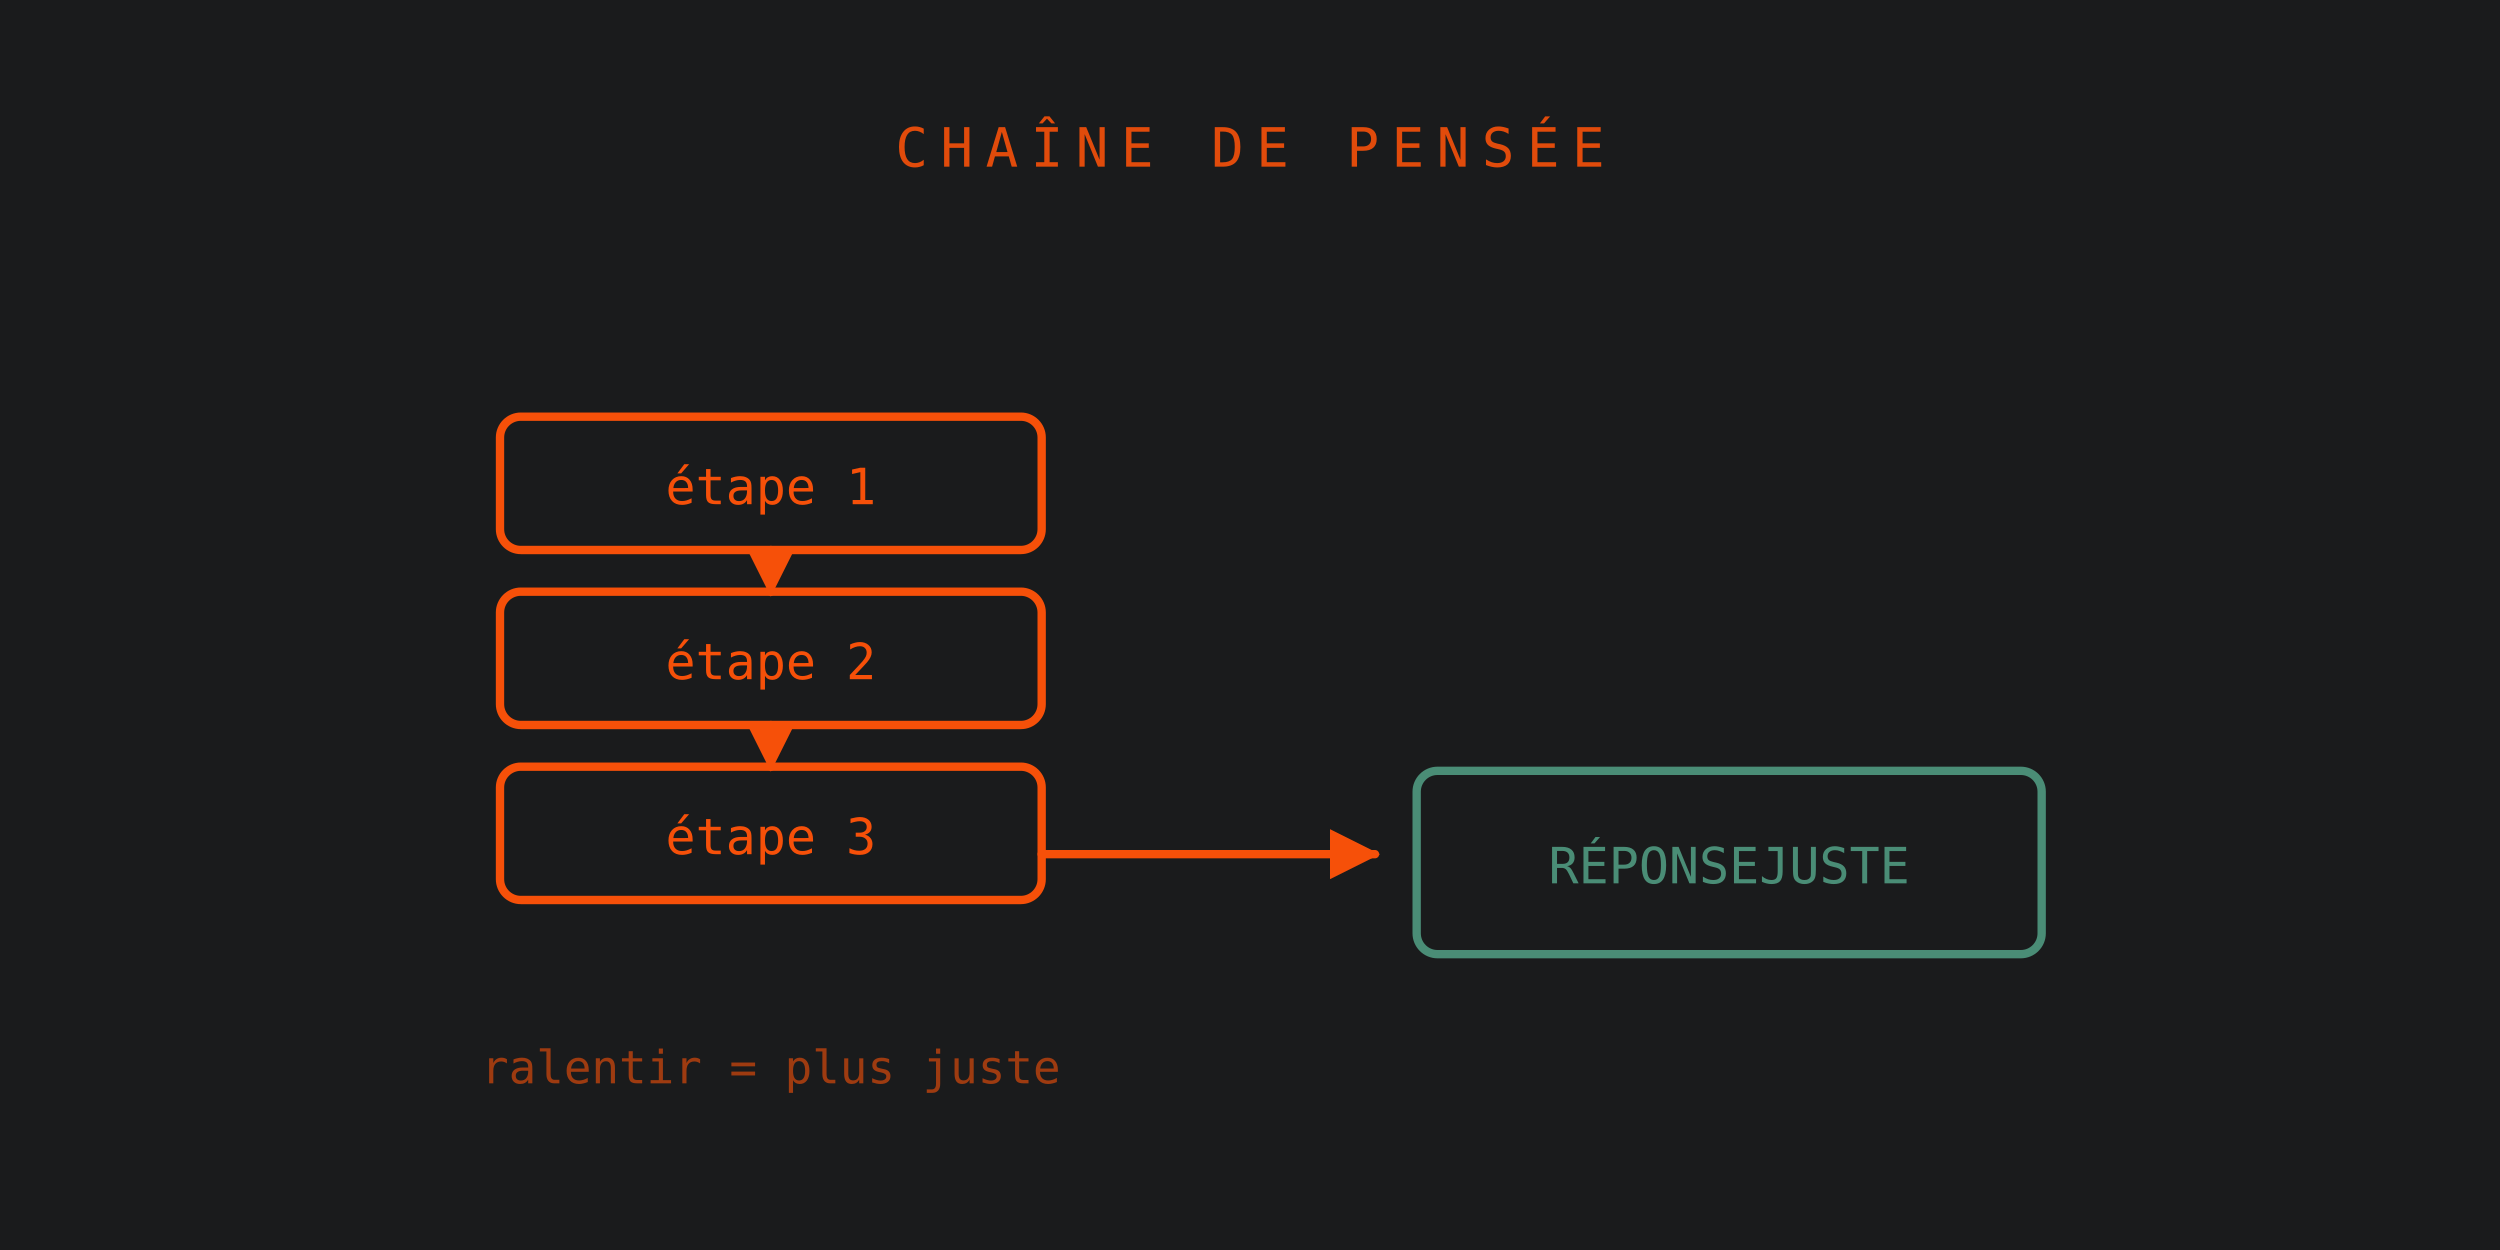
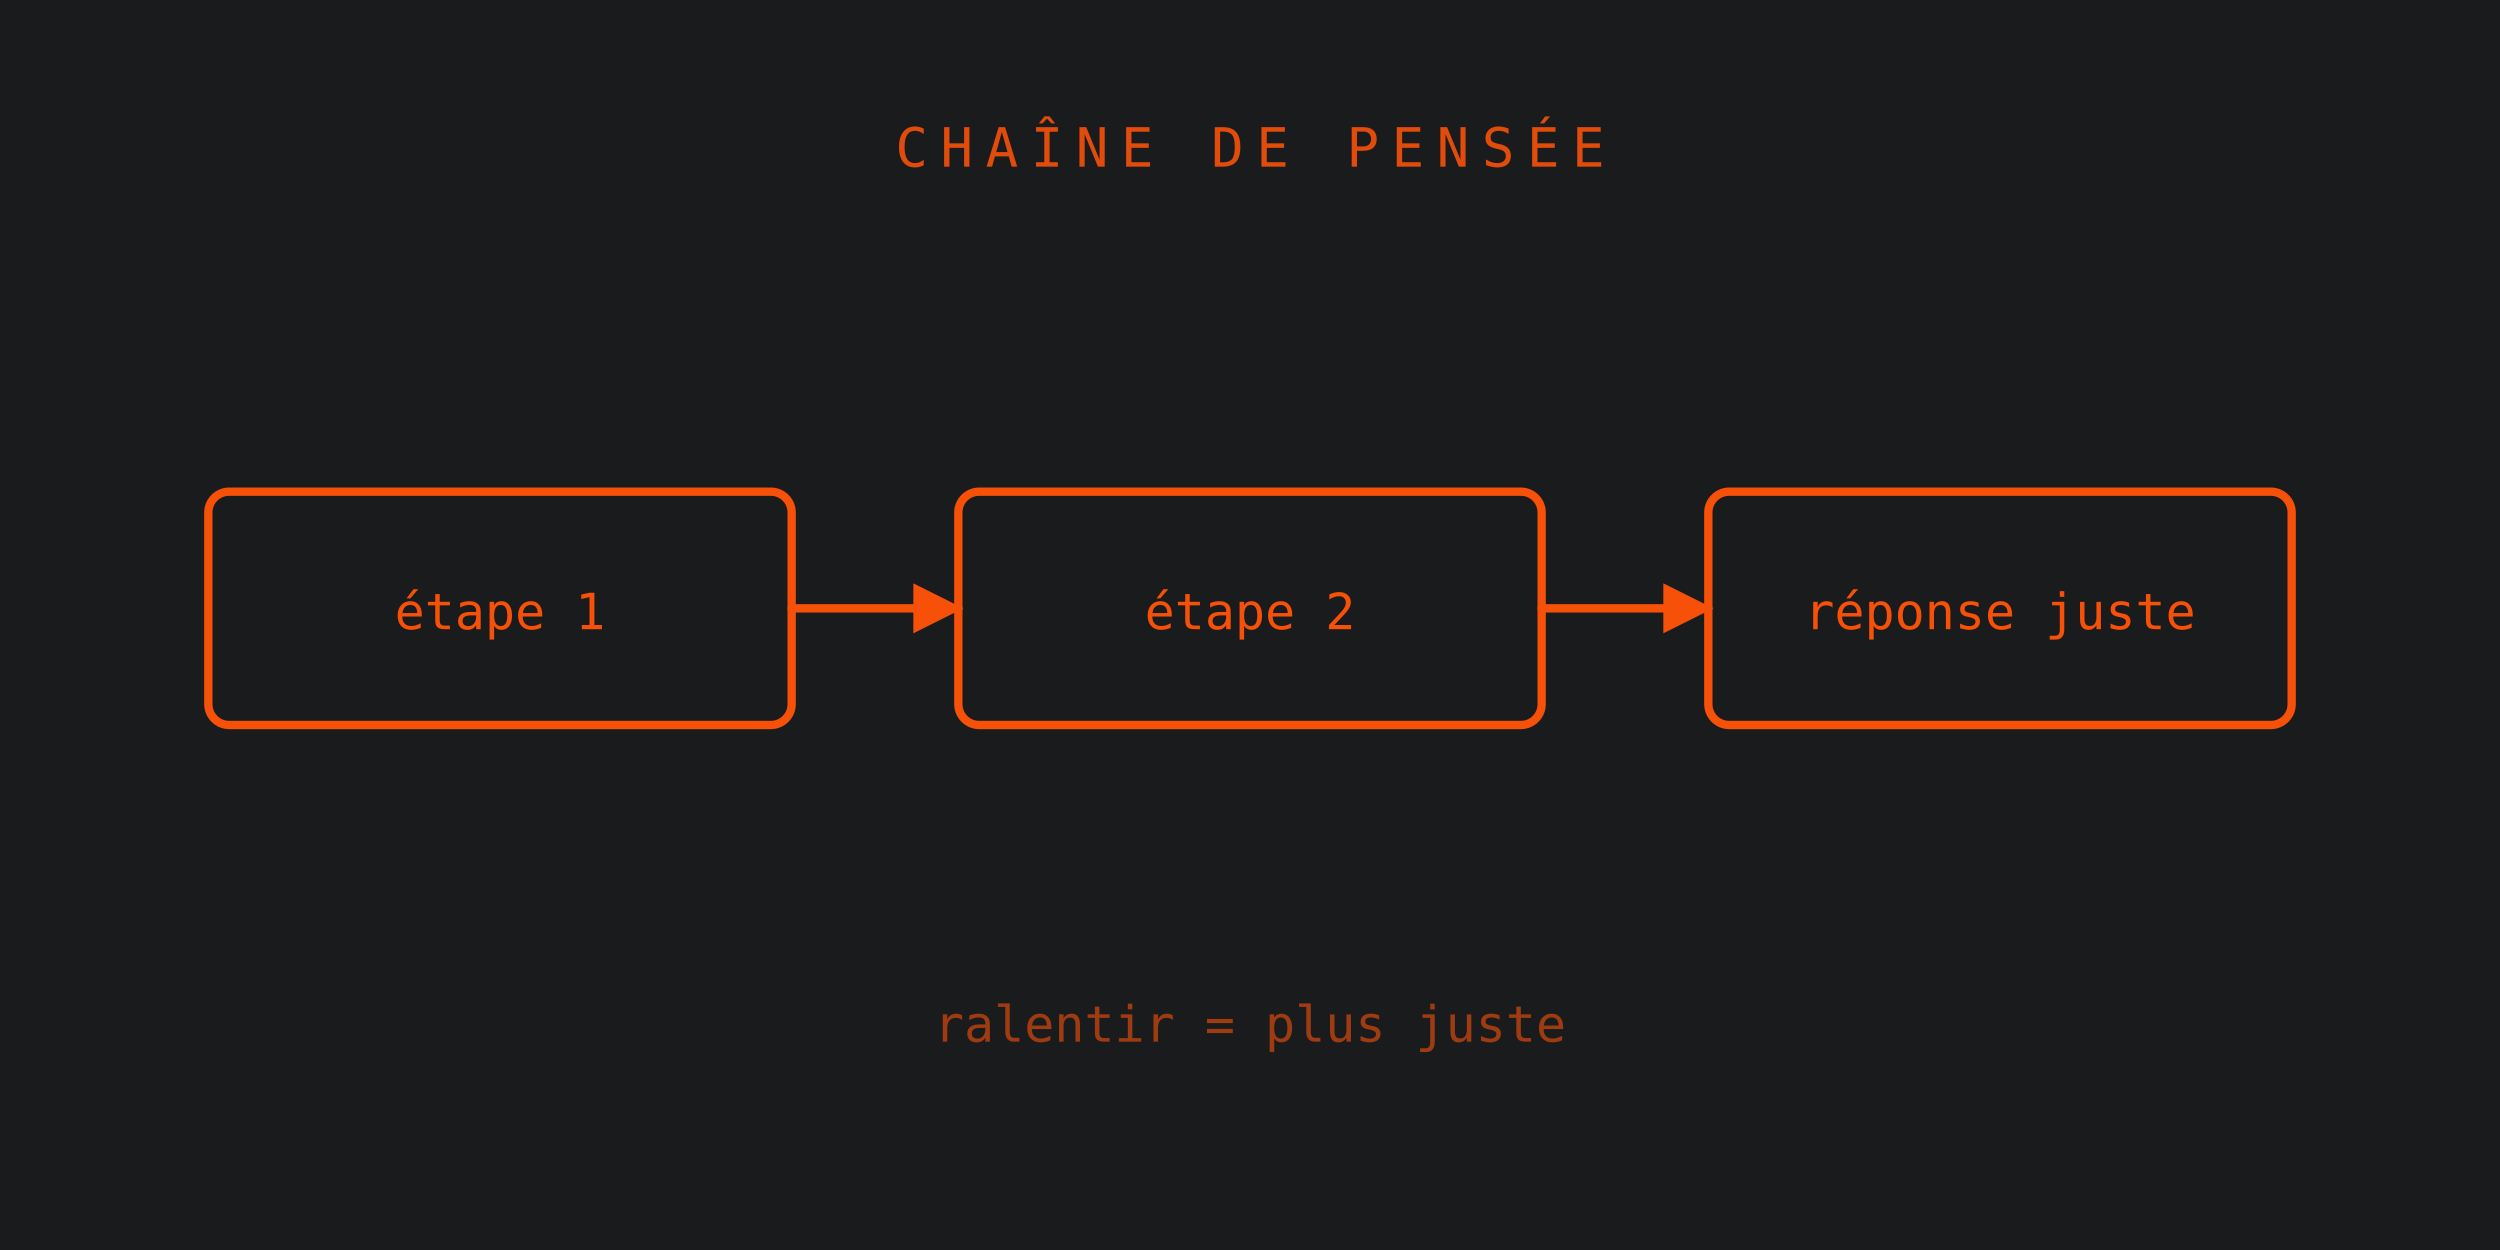
<svg xmlns="http://www.w3.org/2000/svg" viewBox="0 0 600 300" role="img">
  <defs>
    <marker id="a" viewBox="0 0 10 10" refX="9" refY="5" markerWidth="6" markerHeight="6" orient="auto-start-reverse">
      <path d="M0 0 L10 5 L0 10 z" fill="#F65009" />
    </marker>
  </defs>
  <rect width="600" height="300" fill="#1a1b1c" />
  <text x="300.0" y="40" font-family="monospace" font-size="13" fill="#F65009" fill-opacity="0.9" text-anchor="middle" letter-spacing="3">CHAÎNE DE PENSÉE</text>
-   <rect x="120" y="100" width="130" height="32" rx="5" fill="none" fill-opacity="1" stroke="#F65009" stroke-width="2" stroke-opacity="1" />
-   <text x="185.0" y="121.0" font-family="monospace" font-size="12" fill="#F65009" fill-opacity="1" text-anchor="middle">étape 1</text>
-   <line x1="185" y1="132" x2="185" y2="142" stroke="#F65009" stroke-width="2" stroke-linecap="round" stroke-opacity="1" marker-end="url(#a)" />
-   <rect x="120" y="142" width="130" height="32" rx="5" fill="none" fill-opacity="1" stroke="#F65009" stroke-width="2" stroke-opacity="1" />
-   <text x="185.0" y="163.0" font-family="monospace" font-size="12" fill="#F65009" fill-opacity="1" text-anchor="middle">étape 2</text>
-   <line x1="185" y1="174" x2="185" y2="184" stroke="#F65009" stroke-width="2" stroke-linecap="round" stroke-opacity="1" marker-end="url(#a)" />
-   <rect x="120" y="184" width="130" height="32" rx="5" fill="none" fill-opacity="1" stroke="#F65009" stroke-width="2" stroke-opacity="1" />
-   <text x="185.0" y="205.0" font-family="monospace" font-size="12" fill="#F65009" fill-opacity="1" text-anchor="middle">étape 3</text>
-   <line x1="250" y1="205" x2="330" y2="205" stroke="#F65009" stroke-width="2" stroke-linecap="round" stroke-opacity="1" marker-end="url(#a)" />
-   <rect x="340" y="185" width="150" height="44" rx="5" fill="none" fill-opacity="1" stroke="#4a8d76" stroke-width="2" stroke-opacity="1" />
-   <text x="415.0" y="212.0" font-family="monospace" font-size="12" fill="#4a8d76" fill-opacity="1" text-anchor="middle">RÉPONSE
- JUSTE</text>
-   <text x="185" y="260" font-family="monospace" font-size="11" fill="#F65009" fill-opacity="0.6" text-anchor="middle">ralentir = plus juste</text>
+   <rect x="50.0" y="118" width="140" height="56" rx="5" fill="none" fill-opacity="1" stroke="#F65009" stroke-width="2" stroke-opacity="1" />
+   <text x="120.0" y="151.0" font-family="monospace" font-size="12" fill="#F65009" fill-opacity="1" text-anchor="middle">étape 1</text>
+   <line x1="190.0" y1="146" x2="230.0" y2="146" stroke="#F65009" stroke-width="2" stroke-linecap="round" stroke-opacity="1" marker-end="url(#a)" />
+   <rect x="230.0" y="118" width="140" height="56" rx="5" fill="none" fill-opacity="1" stroke="#F65009" stroke-width="2" stroke-opacity="1" />
+   <text x="300.0" y="151.0" font-family="monospace" font-size="12" fill="#F65009" fill-opacity="1" text-anchor="middle">étape 2</text>
+   <line x1="370.0" y1="146" x2="410.0" y2="146" stroke="#F65009" stroke-width="2" stroke-linecap="round" stroke-opacity="1" marker-end="url(#a)" />
+   <rect x="410.0" y="118" width="140" height="56" rx="5" fill="none" fill-opacity="1" stroke="#F65009" stroke-width="2" stroke-opacity="1" />
+   <text x="480.0" y="151.0" font-family="monospace" font-size="12" fill="#F65009" fill-opacity="1" text-anchor="middle">réponse juste</text>
+   <text x="300.0" y="250" font-family="monospace" font-size="12" fill="#F65009" fill-opacity="0.6" text-anchor="middle">ralentir = plus juste</text>
</svg>
